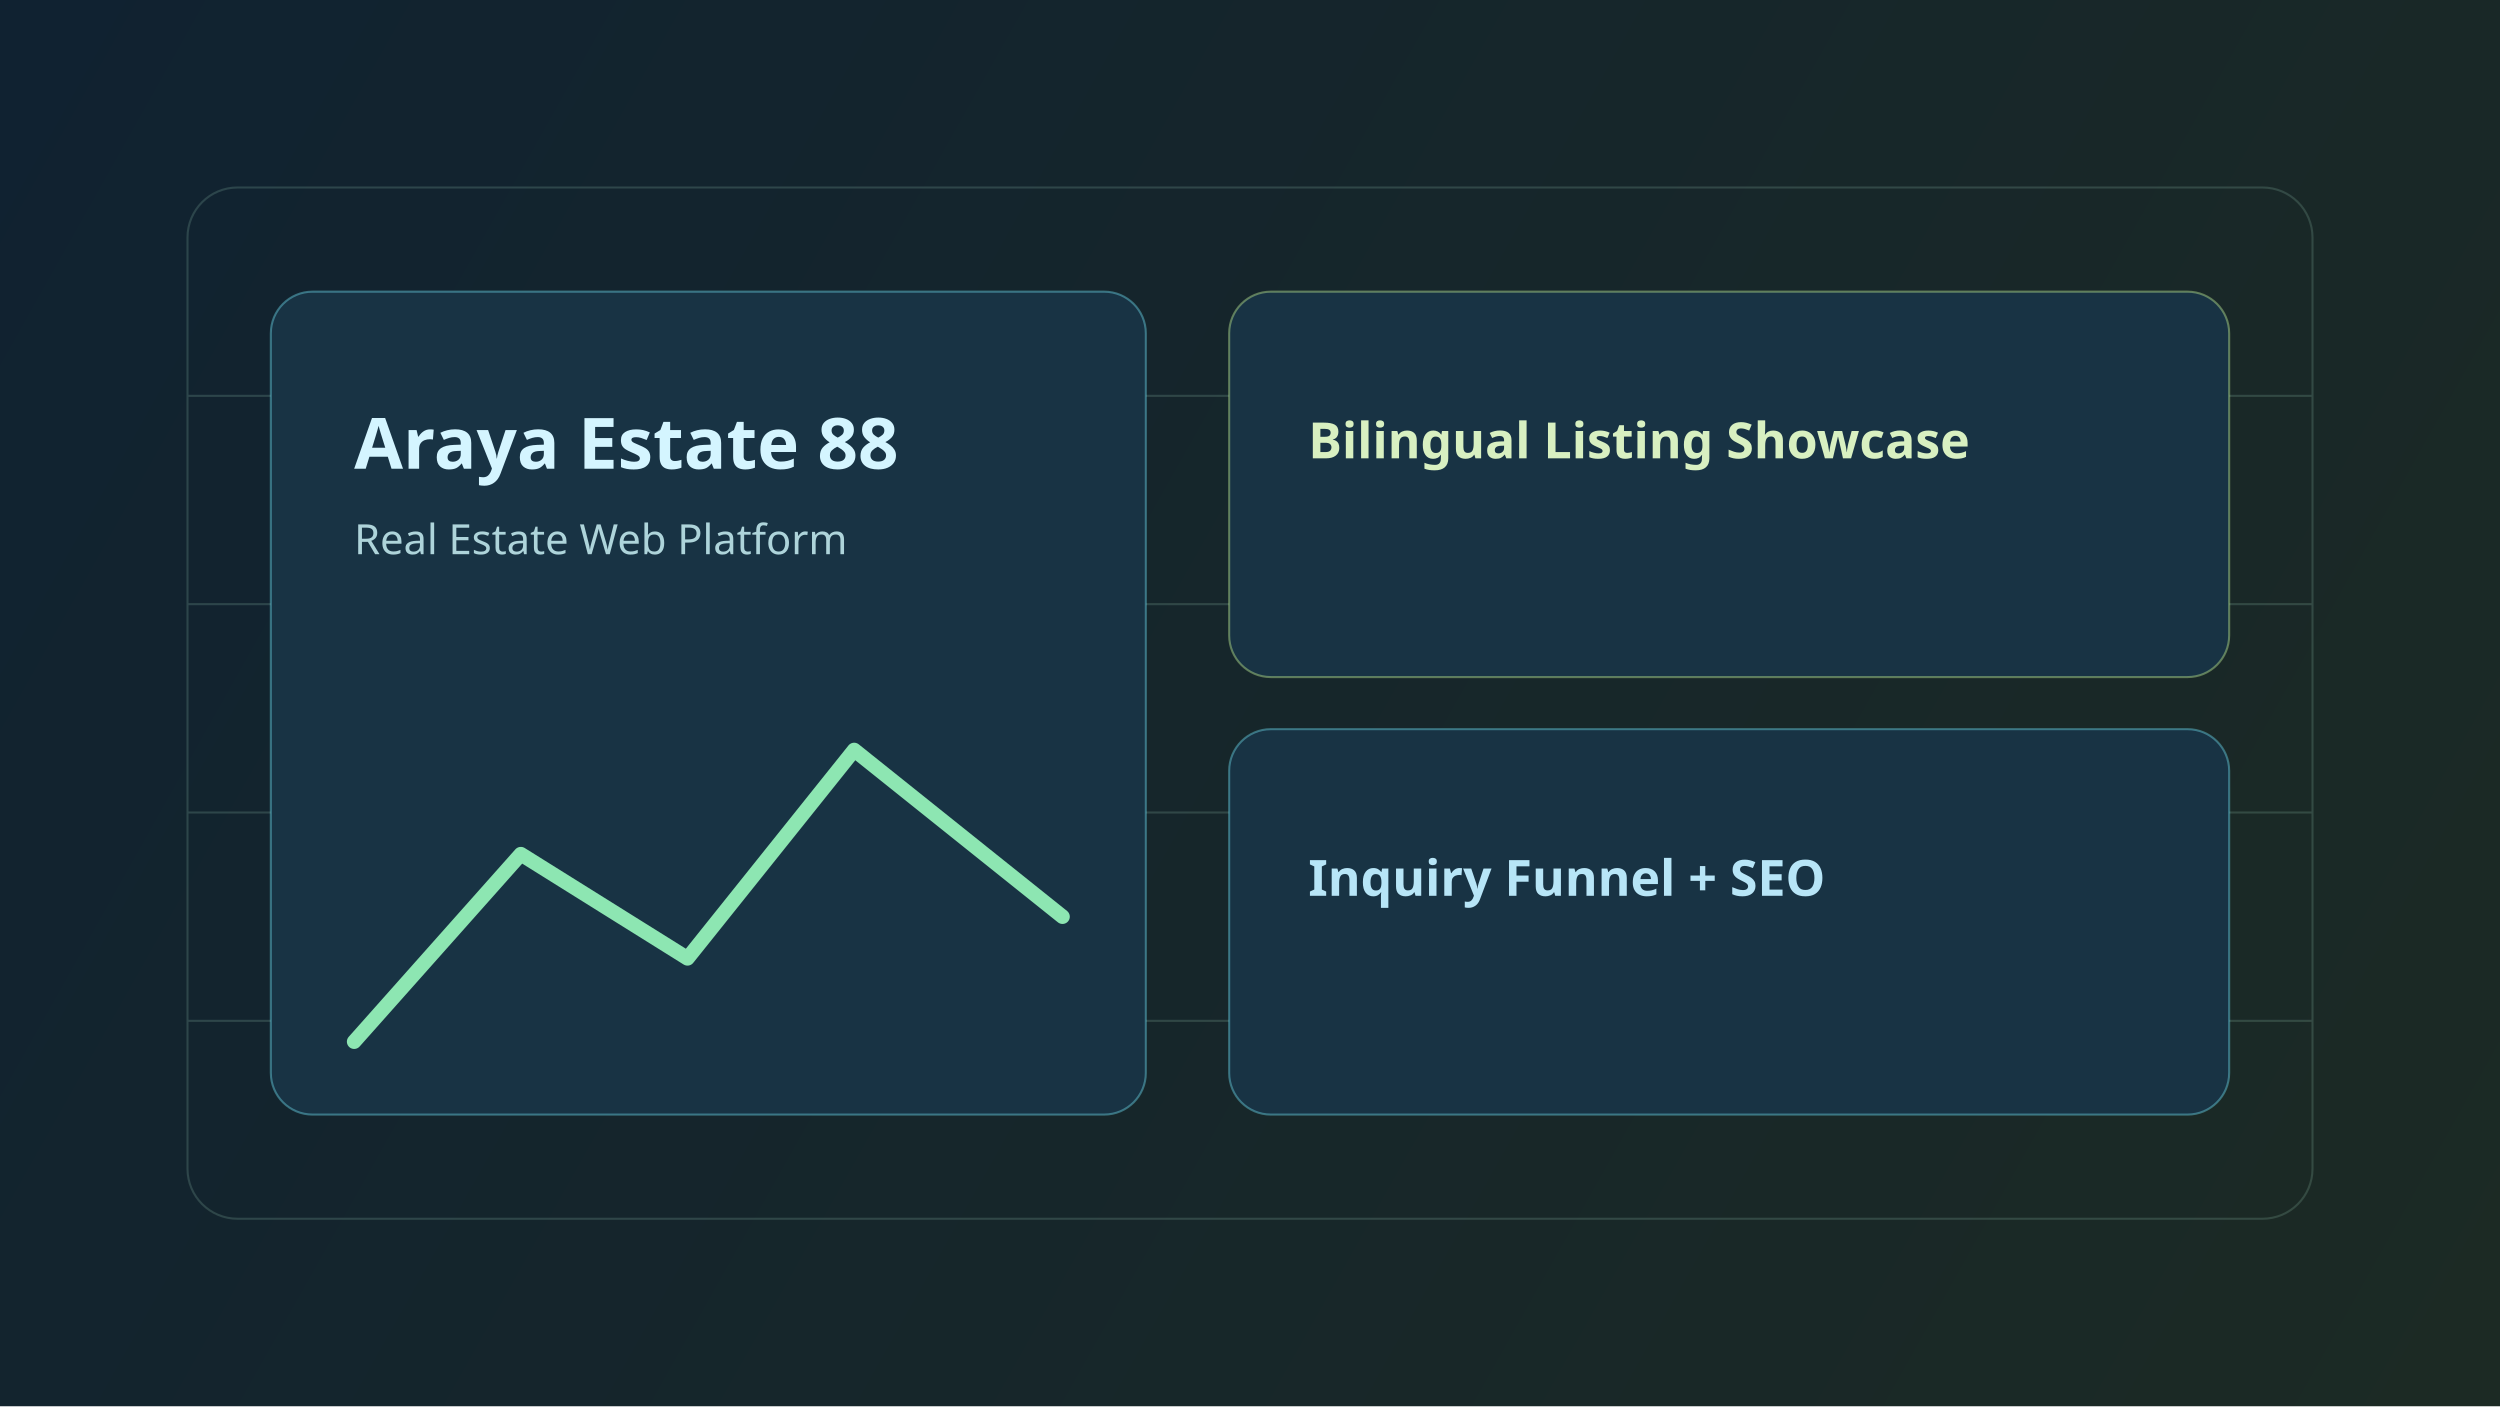
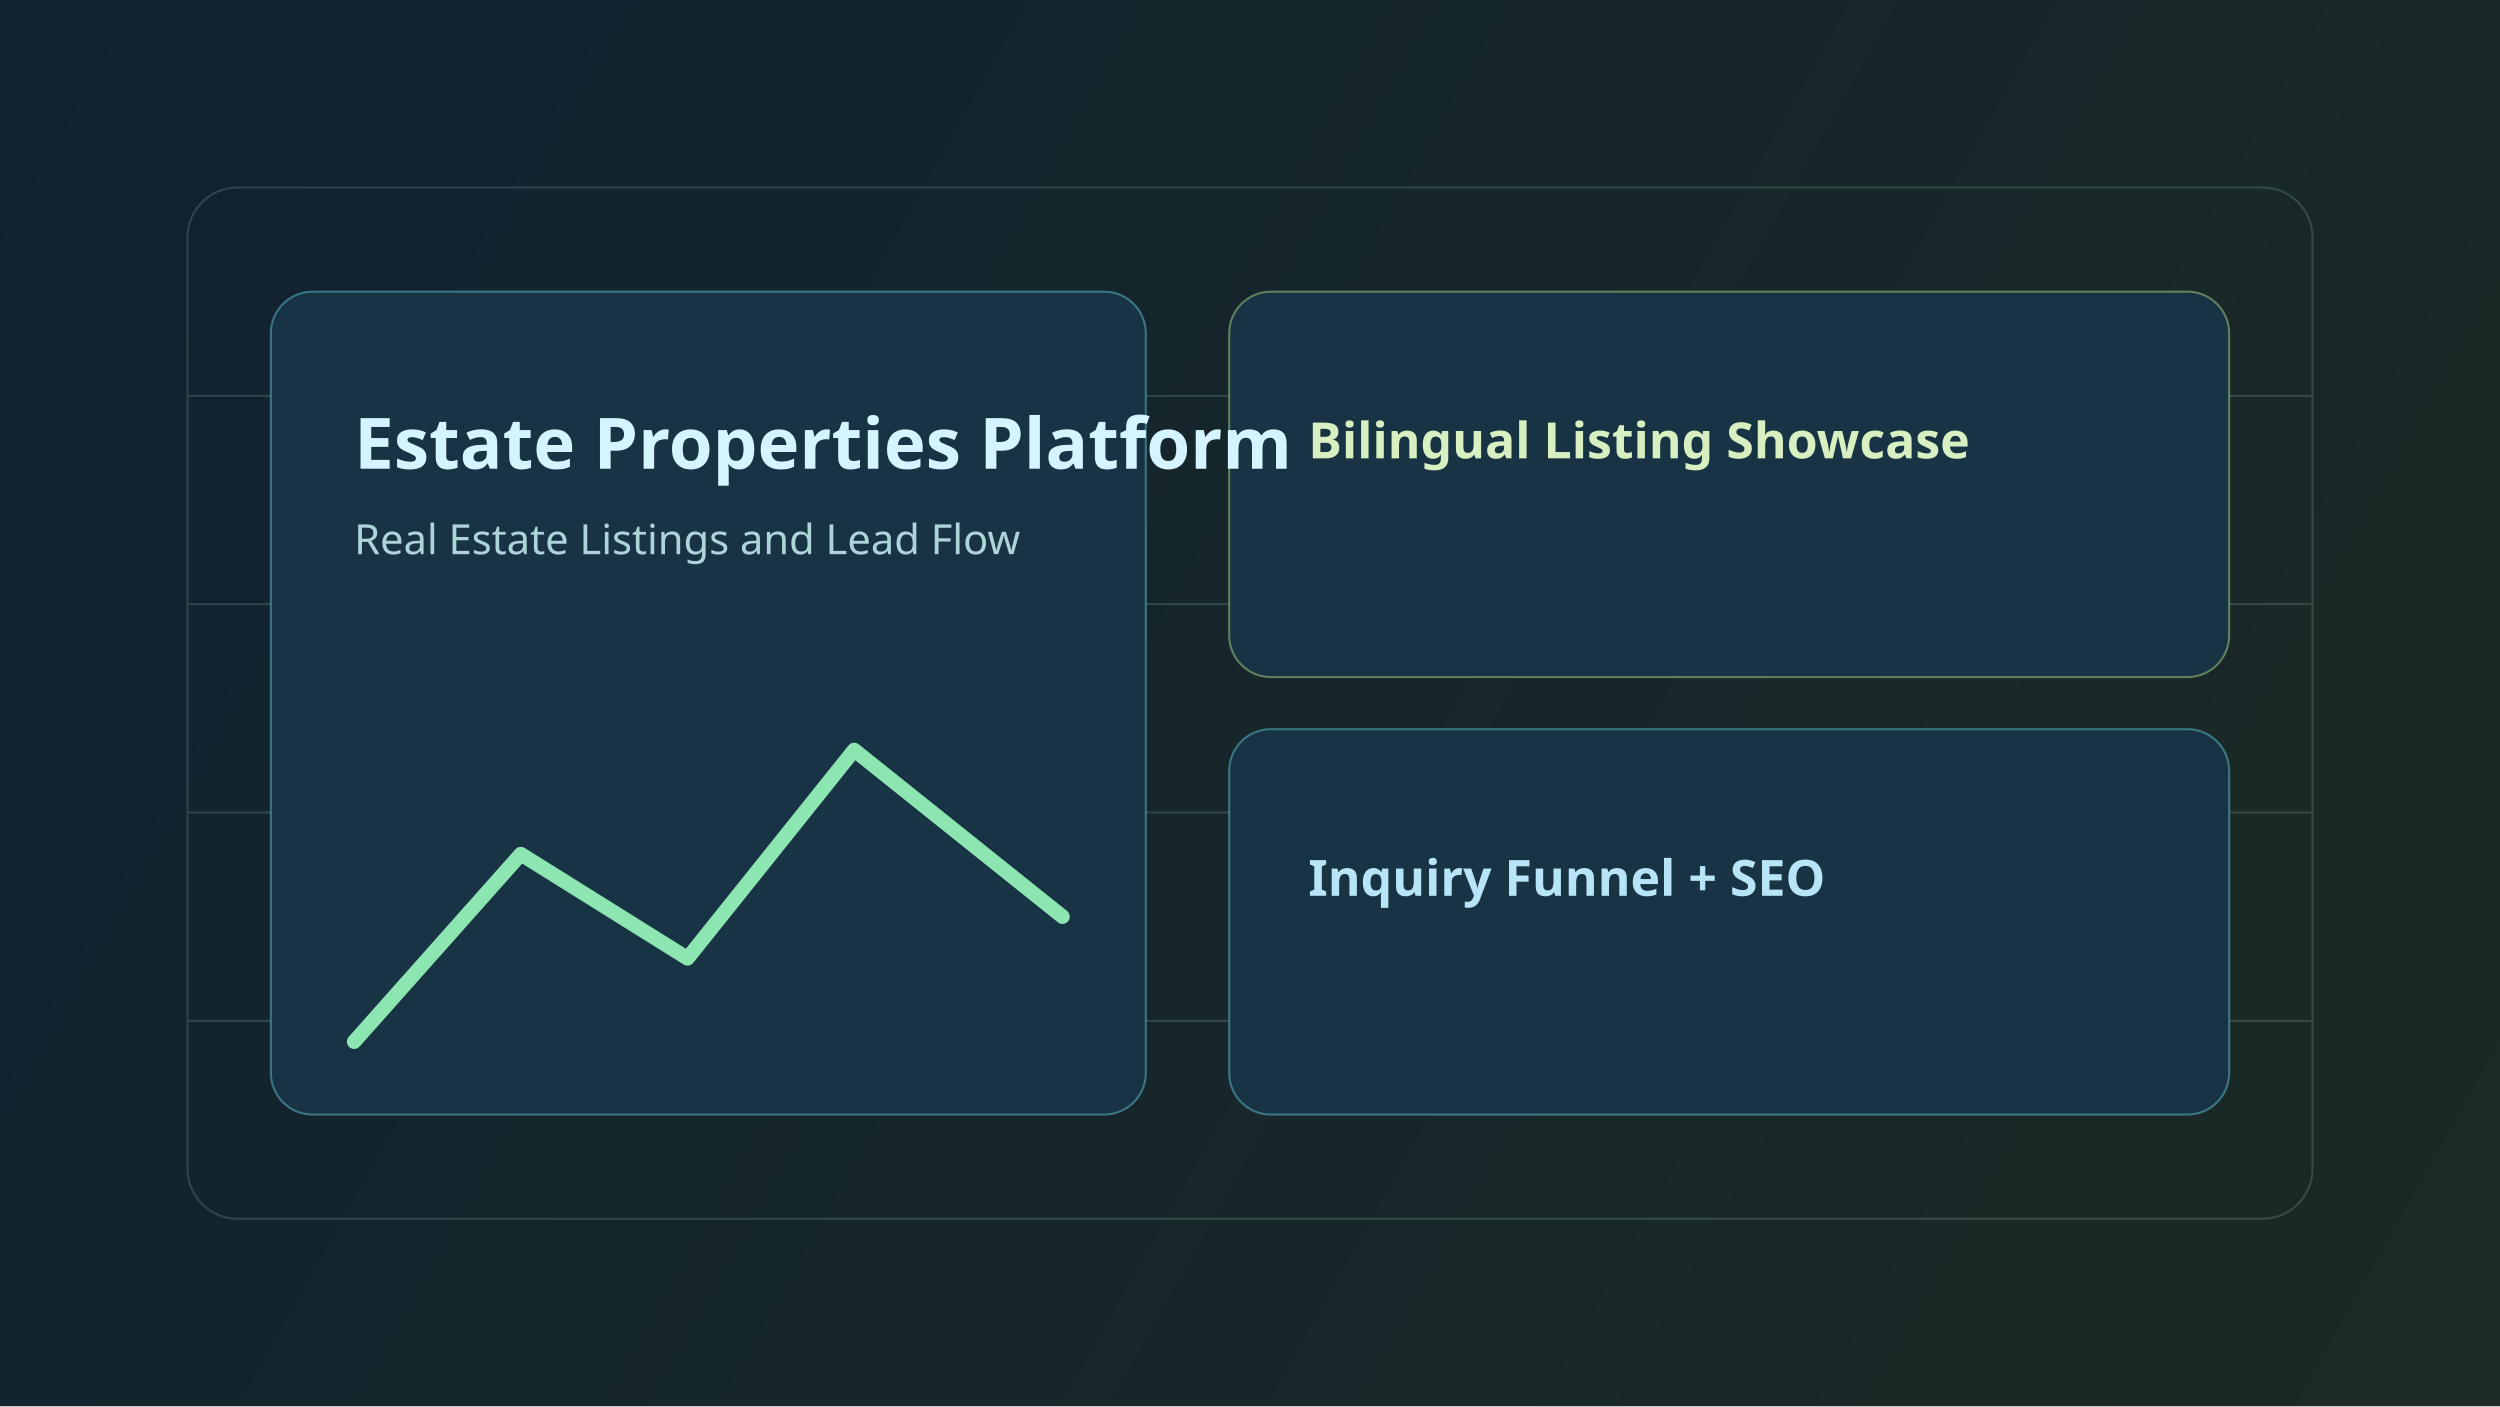
<svg xmlns="http://www.w3.org/2000/svg" width="1200" height="675" viewBox="0 0 1200 675" fill="none">
  <defs>
    <linearGradient id="bg" x1="0" y1="0" x2="1200" y2="675" gradientUnits="userSpaceOnUse">
      <stop stop-color="#102231" />
      <stop offset="1" stop-color="#1C2A24" />
    </linearGradient>
  </defs>
  <rect width="1200" height="675" fill="url(#bg)" />
  <g opacity="0.18" stroke="#A8E0C5">
    <rect x="90" y="90" width="1020" height="495" rx="24" />
    <path d="M90 190H1110M90 290H1110M90 390H1110M90 490H1110" />
  </g>
  <rect x="130" y="140" width="420" height="395" rx="20" fill="#183344" stroke="#66D0E1" stroke-opacity="0.45" />
  <rect x="590" y="140" width="480" height="185" rx="20" fill="#183344" stroke="#B8E58E" stroke-opacity="0.45" />
  <rect x="590" y="350" width="480" height="185" rx="20" fill="#183344" stroke="#66D0E1" stroke-opacity="0.45" />
  <path d="M170 500L250 410L330 460L410 360L510 440" stroke="#8DE6B2" stroke-width="7" stroke-linecap="round" stroke-linejoin="round" />
-   <text x="170" y="225" fill="#D4F5FF" font-size="34" font-family="Segoe UI, sans-serif" font-weight="700">Araya Estate 88</text>
-   <text x="170" y="266" fill="#AED4DA" font-size="20" font-family="Segoe UI, sans-serif">Real Estate Web Platform</text>
+   <text x="170" y="225" fill="#D4F5FF" font-size="34" font-family="Segoe UI, sans-serif" font-weight="700">Estate Properties Platform</text>
+   <text x="170" y="266" fill="#AED4DA" font-size="20" font-family="Segoe UI, sans-serif">Real Estate Listings and Lead Flow</text>
  <text x="628" y="220" fill="#D8F0C1" font-size="24" font-family="Segoe UI, sans-serif" font-weight="600">Bilingual Listing Showcase</text>
  <text x="628" y="430" fill="#B7E5F7" font-size="24" font-family="Segoe UI, sans-serif" font-weight="600">Inquiry Funnel + SEO</text>
</svg>
